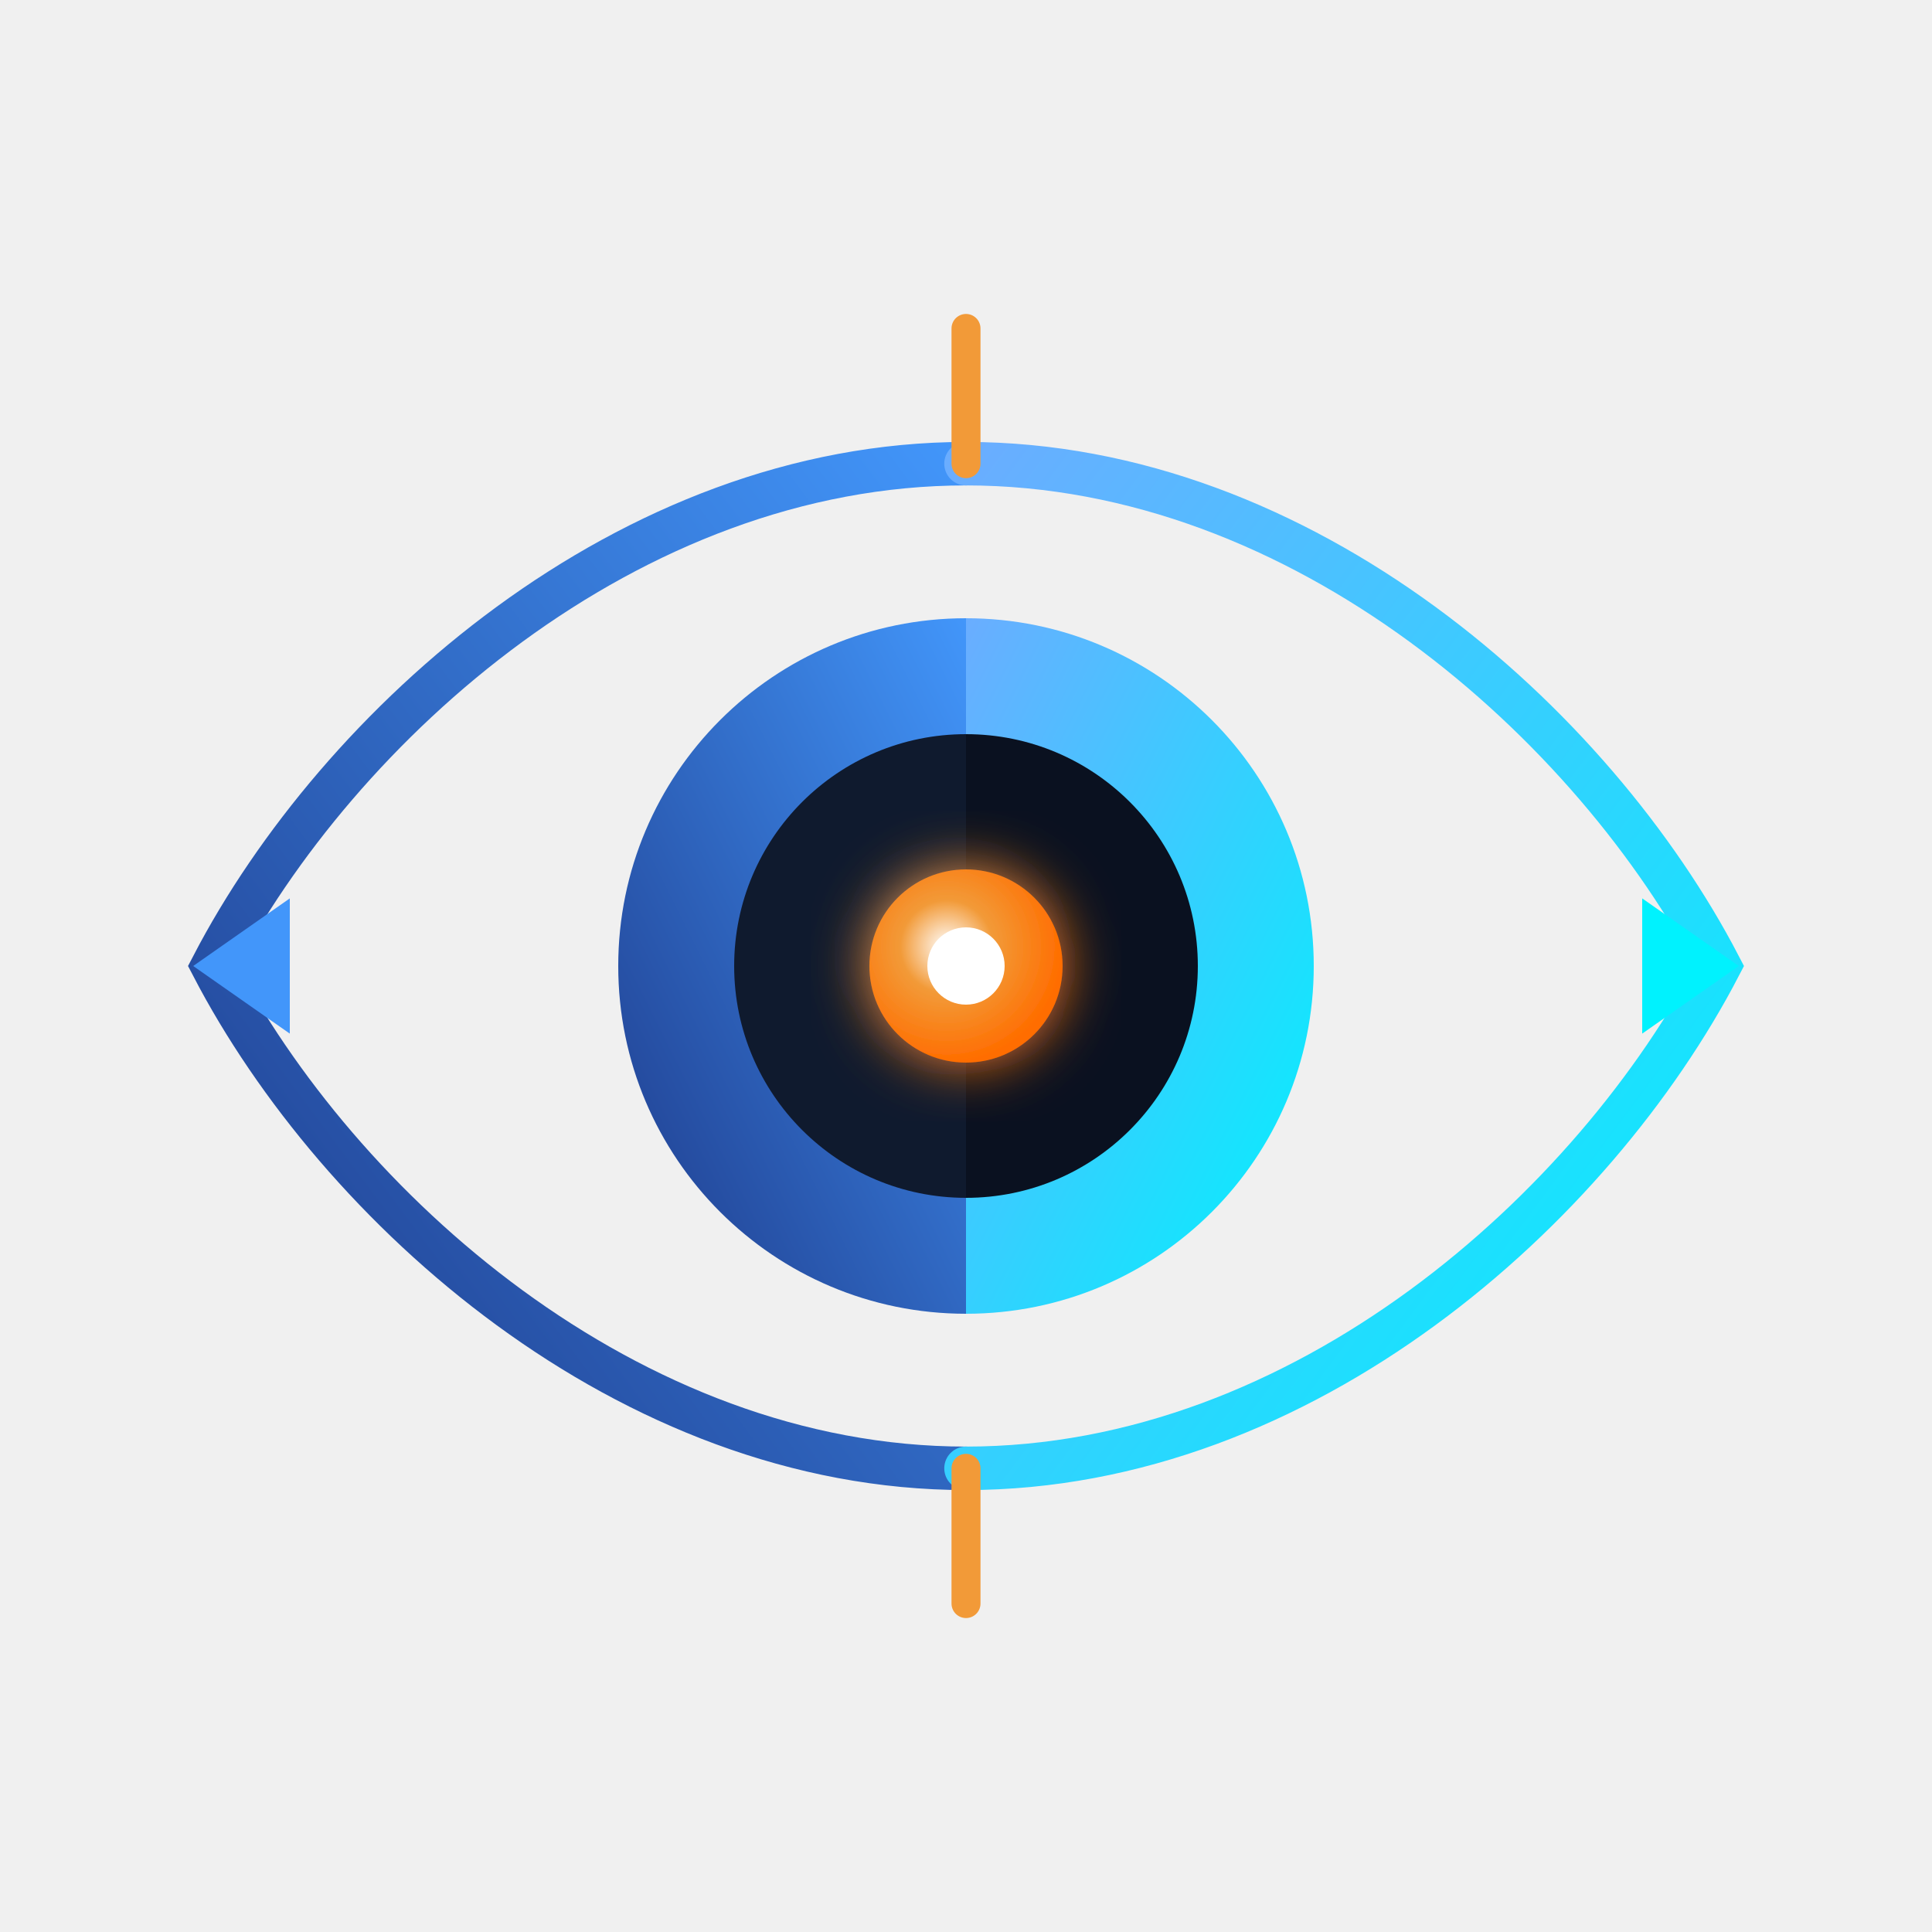
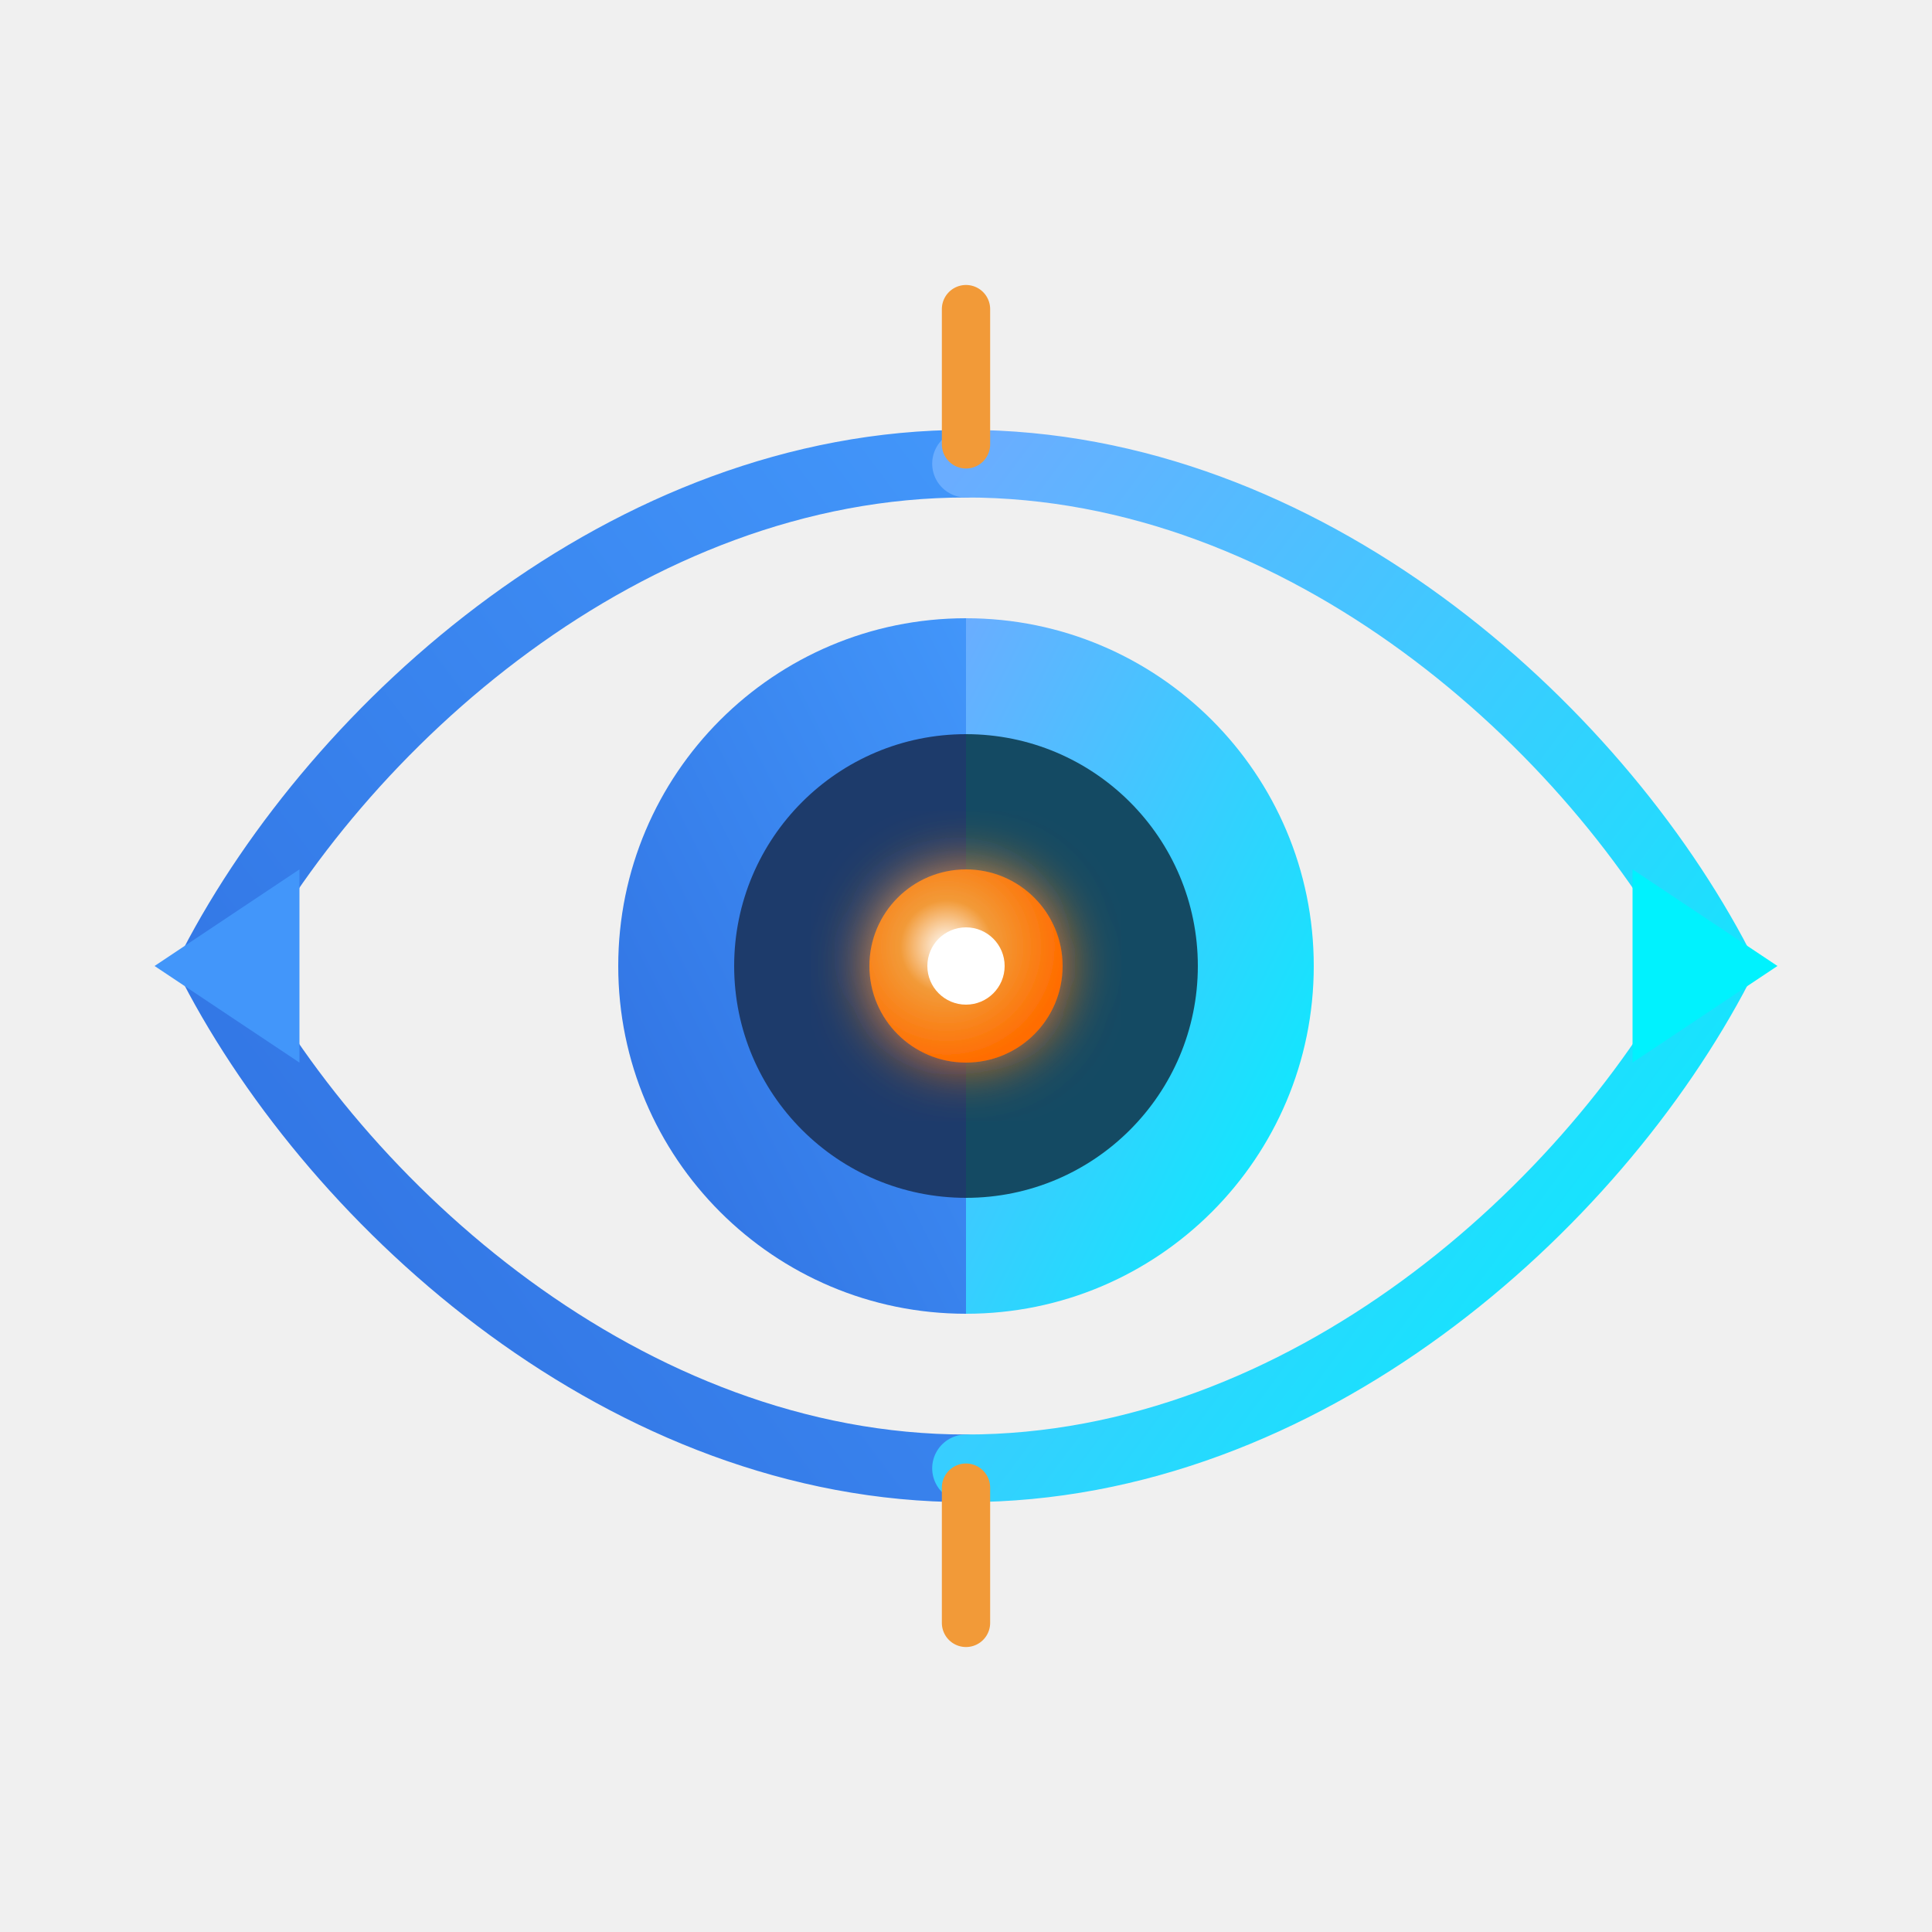
<svg xmlns="http://www.w3.org/2000/svg" viewBox="0 0 200 200" width="200" height="200">
  <defs>
    <linearGradient id="grad-passado" x1="100%" y1="0%" x2="0%" y2="100%">
      <stop offset="0%" stop-color="#4296FA" />
-       <stop offset="100%" stop-color="#1E3A8A" />
+       <stop offset="100%" stop-color="#2F6FE0" />
    </linearGradient>
    <linearGradient id="grad-futuro" x1="0%" y1="0%" x2="100%" y2="100%">
      <stop offset="0%" stop-color="#6AADFF" />
      <stop offset="100%" stop-color="#00F2FE" />
    </linearGradient>
    <radialGradient id="grad-sensor" cx="40%" cy="40%" r="60%">
      <stop offset="0%" stop-color="#FFFFFF" />
      <stop offset="40%" stop-color="#F29A38" />
      <stop offset="100%" stop-color="#FF6D00" />
    </radialGradient>
    <filter id="glow-data" x="-30%" y="-30%" width="160%" height="160%">
      <feGaussianBlur stdDeviation="3" result="blur" />
      <feComposite in="SourceGraphic" in2="blur" operator="over" />
    </filter>
  </defs>
  <g id="janus-eye-master">
    <g id="contornos">
-       <path id="asa-esquerda" d="M 100, 48 C 65, 48 35, 75 22, 100 C 35, 125 65, 152 100, 152" fill="none" stroke="url(#grad-passado)" stroke-width="4.5" stroke-linecap="round" />
-       <path id="asa-direita" d="M 100, 48 C 135, 48 165, 75 178, 100 C 165, 125 135, 152 100, 152" fill="none" stroke="url(#grad-futuro)" stroke-width="4.5" stroke-linecap="round" />
+       <path id="asa-esquerda" d="M 100, 48 C 65, 48 35, 75 22, 100 C 35, 125 65, 152 100, 152" fill="none" stroke="url(#grad-passado)" stroke-width="7" stroke-linecap="round" />
+       <path id="asa-direita" d="M 100, 48 C 135, 48 165, 75 178, 100 C 165, 125 135, 152 100, 152" fill="none" stroke="url(#grad-futuro)" stroke-width="7" stroke-linecap="round" />
    </g>
    <g id="iris">
      <g id="iris-passado">
        <path d="M 100, 64 A 36,36 0 0,0 100, 136 Z" fill="url(#grad-passado)" />
-         <path d="M 100, 76 A 24,24 0 0,0 100, 124 Z" fill="#0F1A2E" />
+         <path d="M 100, 76 A 24,24 0 0,0 100, 124 Z" fill="#1D3B6B" />
      </g>
      <g id="iris-futuro">
        <path d="M 100, 64 A 36,36 0 0,1 100, 136 Z" fill="url(#grad-futuro)" />
-         <path d="M 100, 76 A 24,24 0 0,1 100, 124 Z" fill="#0A1120" />
+         <path d="M 100, 76 A 24,24 0 0,1 100, 124 Z" fill="#144A63" />
      </g>
    </g>
    <g id="meridianos">
-       <line id="eixo-topo" x1="100" y1="34" x2="100" y2="48" stroke="#F29A38" stroke-width="3" stroke-linecap="round" />
-       <line id="eixo-base" x1="100" y1="152" x2="100" y2="166" stroke="#F29A38" stroke-width="3" stroke-linecap="round" />
-       <path id="seta-passado" d="M 20, 100 L 30, 93 L 30, 107 Z" fill="#4296FA" />
-       <path id="seta-futuro" d="M 180, 100 L 170, 93 L 170, 107 Z" fill="#00F2FE" />
+       <line id="eixo-topo" x1="100" y1="32" x2="100" y2="46" stroke="#F29A38" stroke-width="5" stroke-linecap="round" />
+       <line id="eixo-base" x1="100" y1="154" x2="100" y2="168" stroke="#F29A38" stroke-width="5" stroke-linecap="round" />
+       <path id="seta-passado" d="M 16, 100 L 31, 90 L 31, 110 Z" fill="#4296FA" />
+       <path id="seta-futuro" d="M 184, 100 L 169, 90 L 169, 110 Z" fill="#00F2FE" />
    </g>
    <g id="cursor-data" filter="url(#glow-data)">
      <circle id="sensor-anel-externo" cx="100" cy="100" r="10" fill="url(#grad-sensor)" />
      <circle id="sensor-ponto-focal" cx="100" cy="100" r="4" fill="#FFFFFF" />
    </g>
  </g>
</svg>
